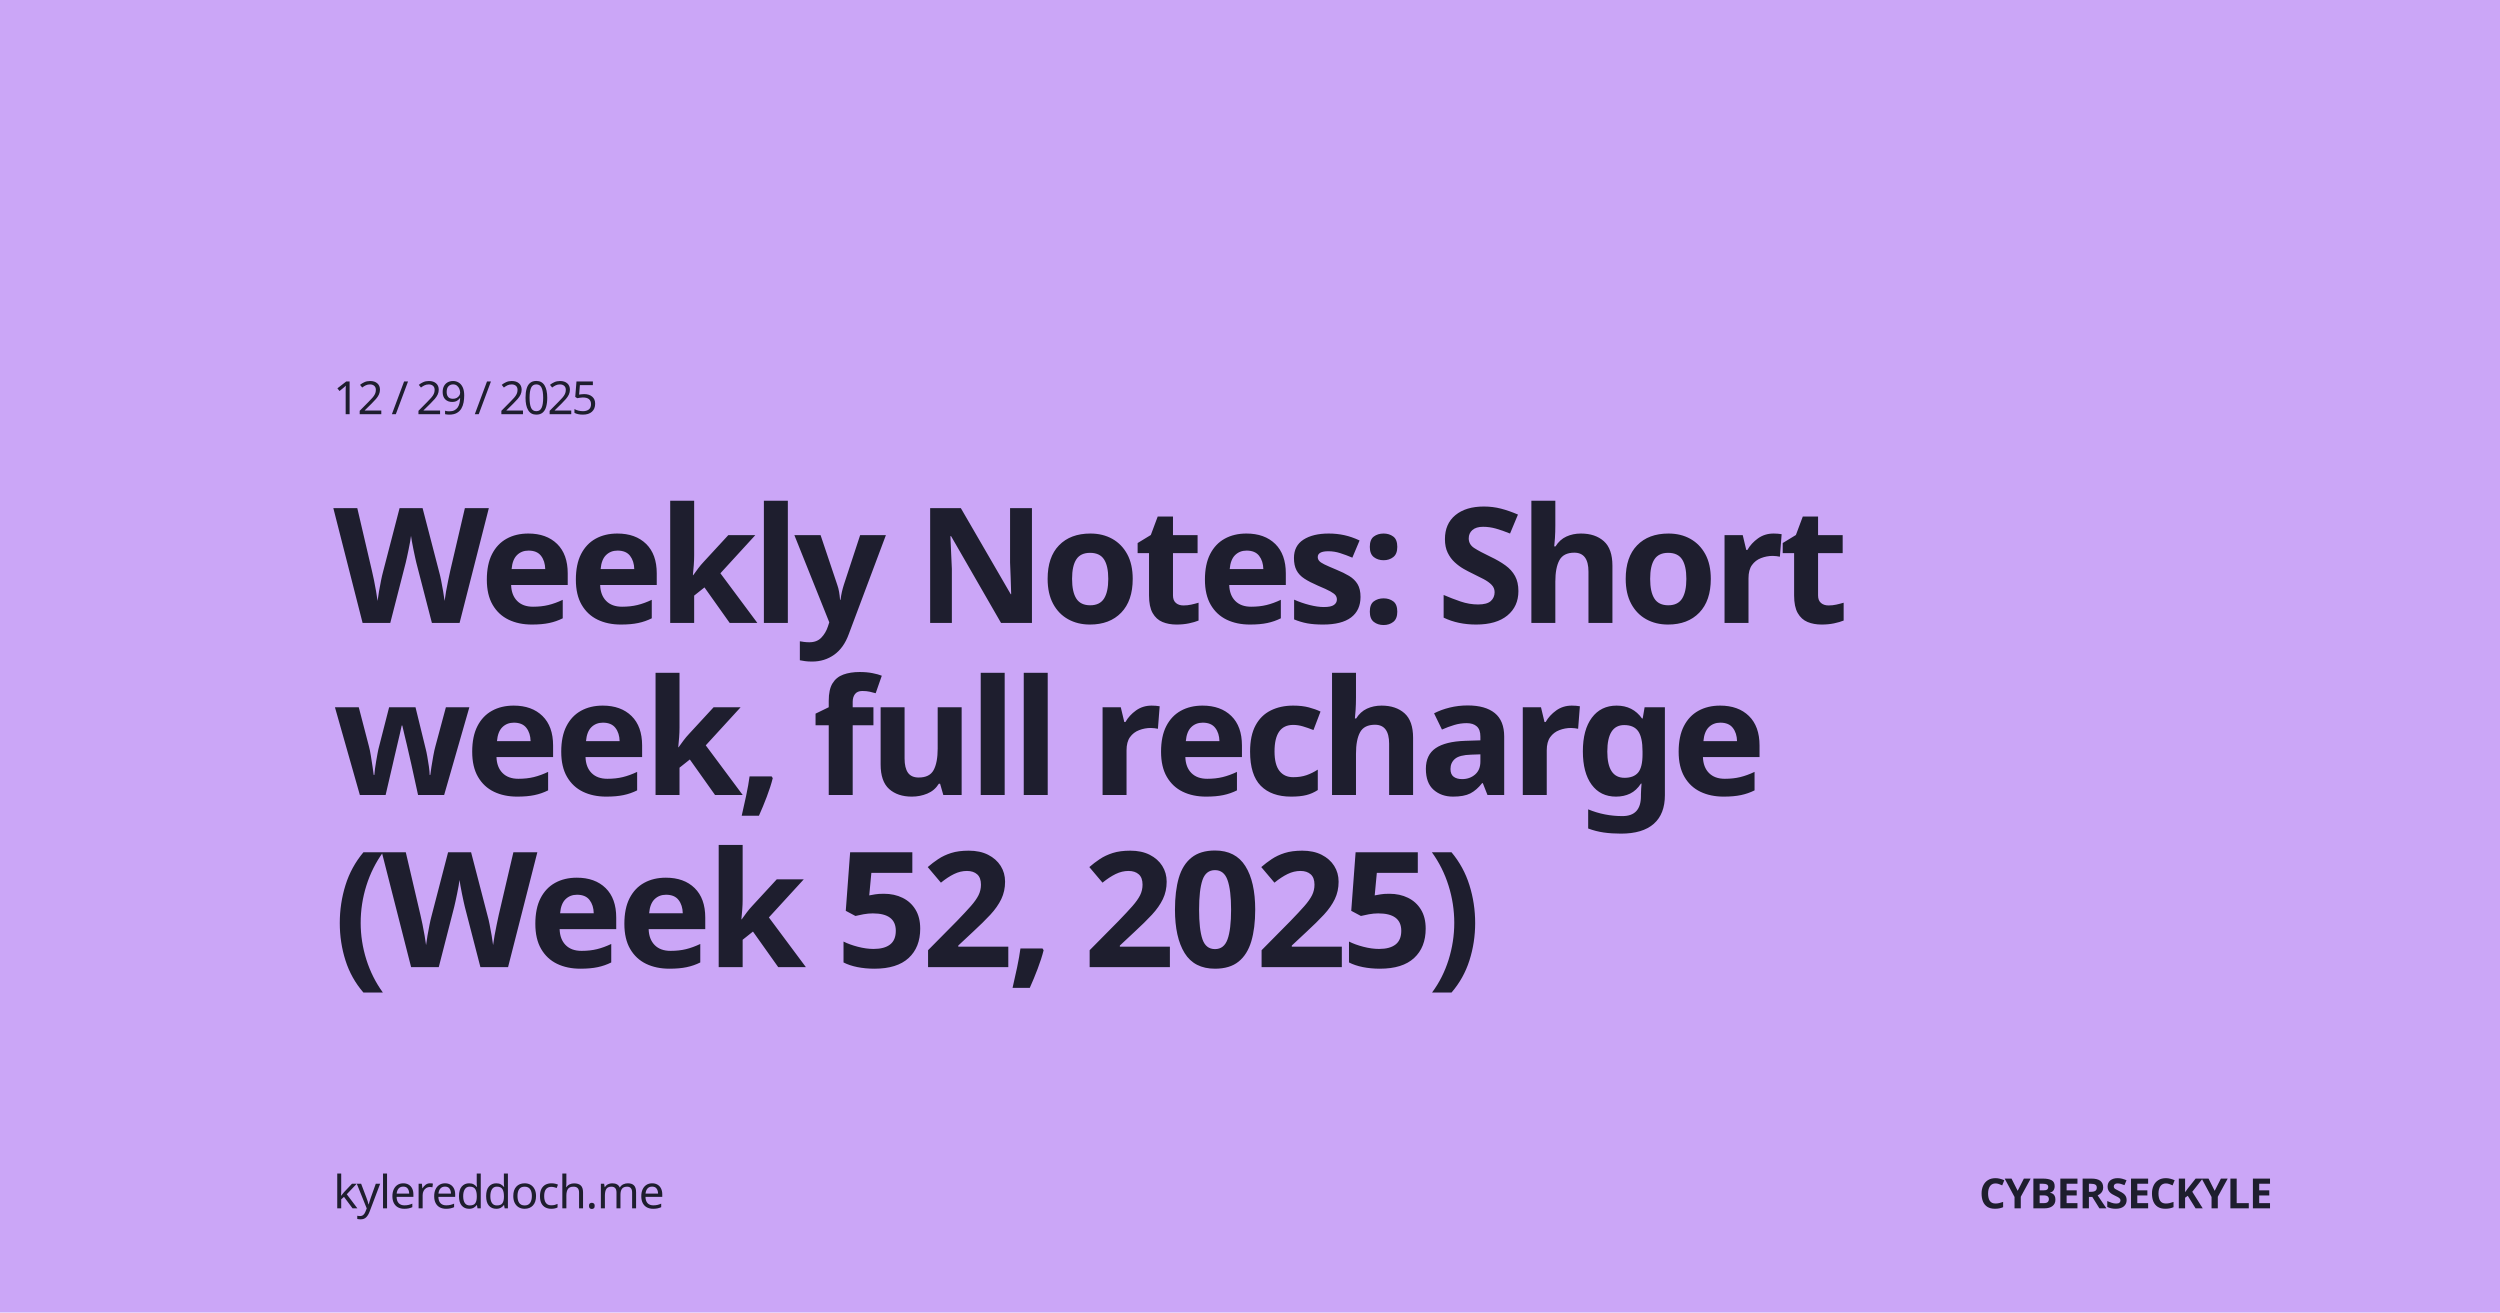
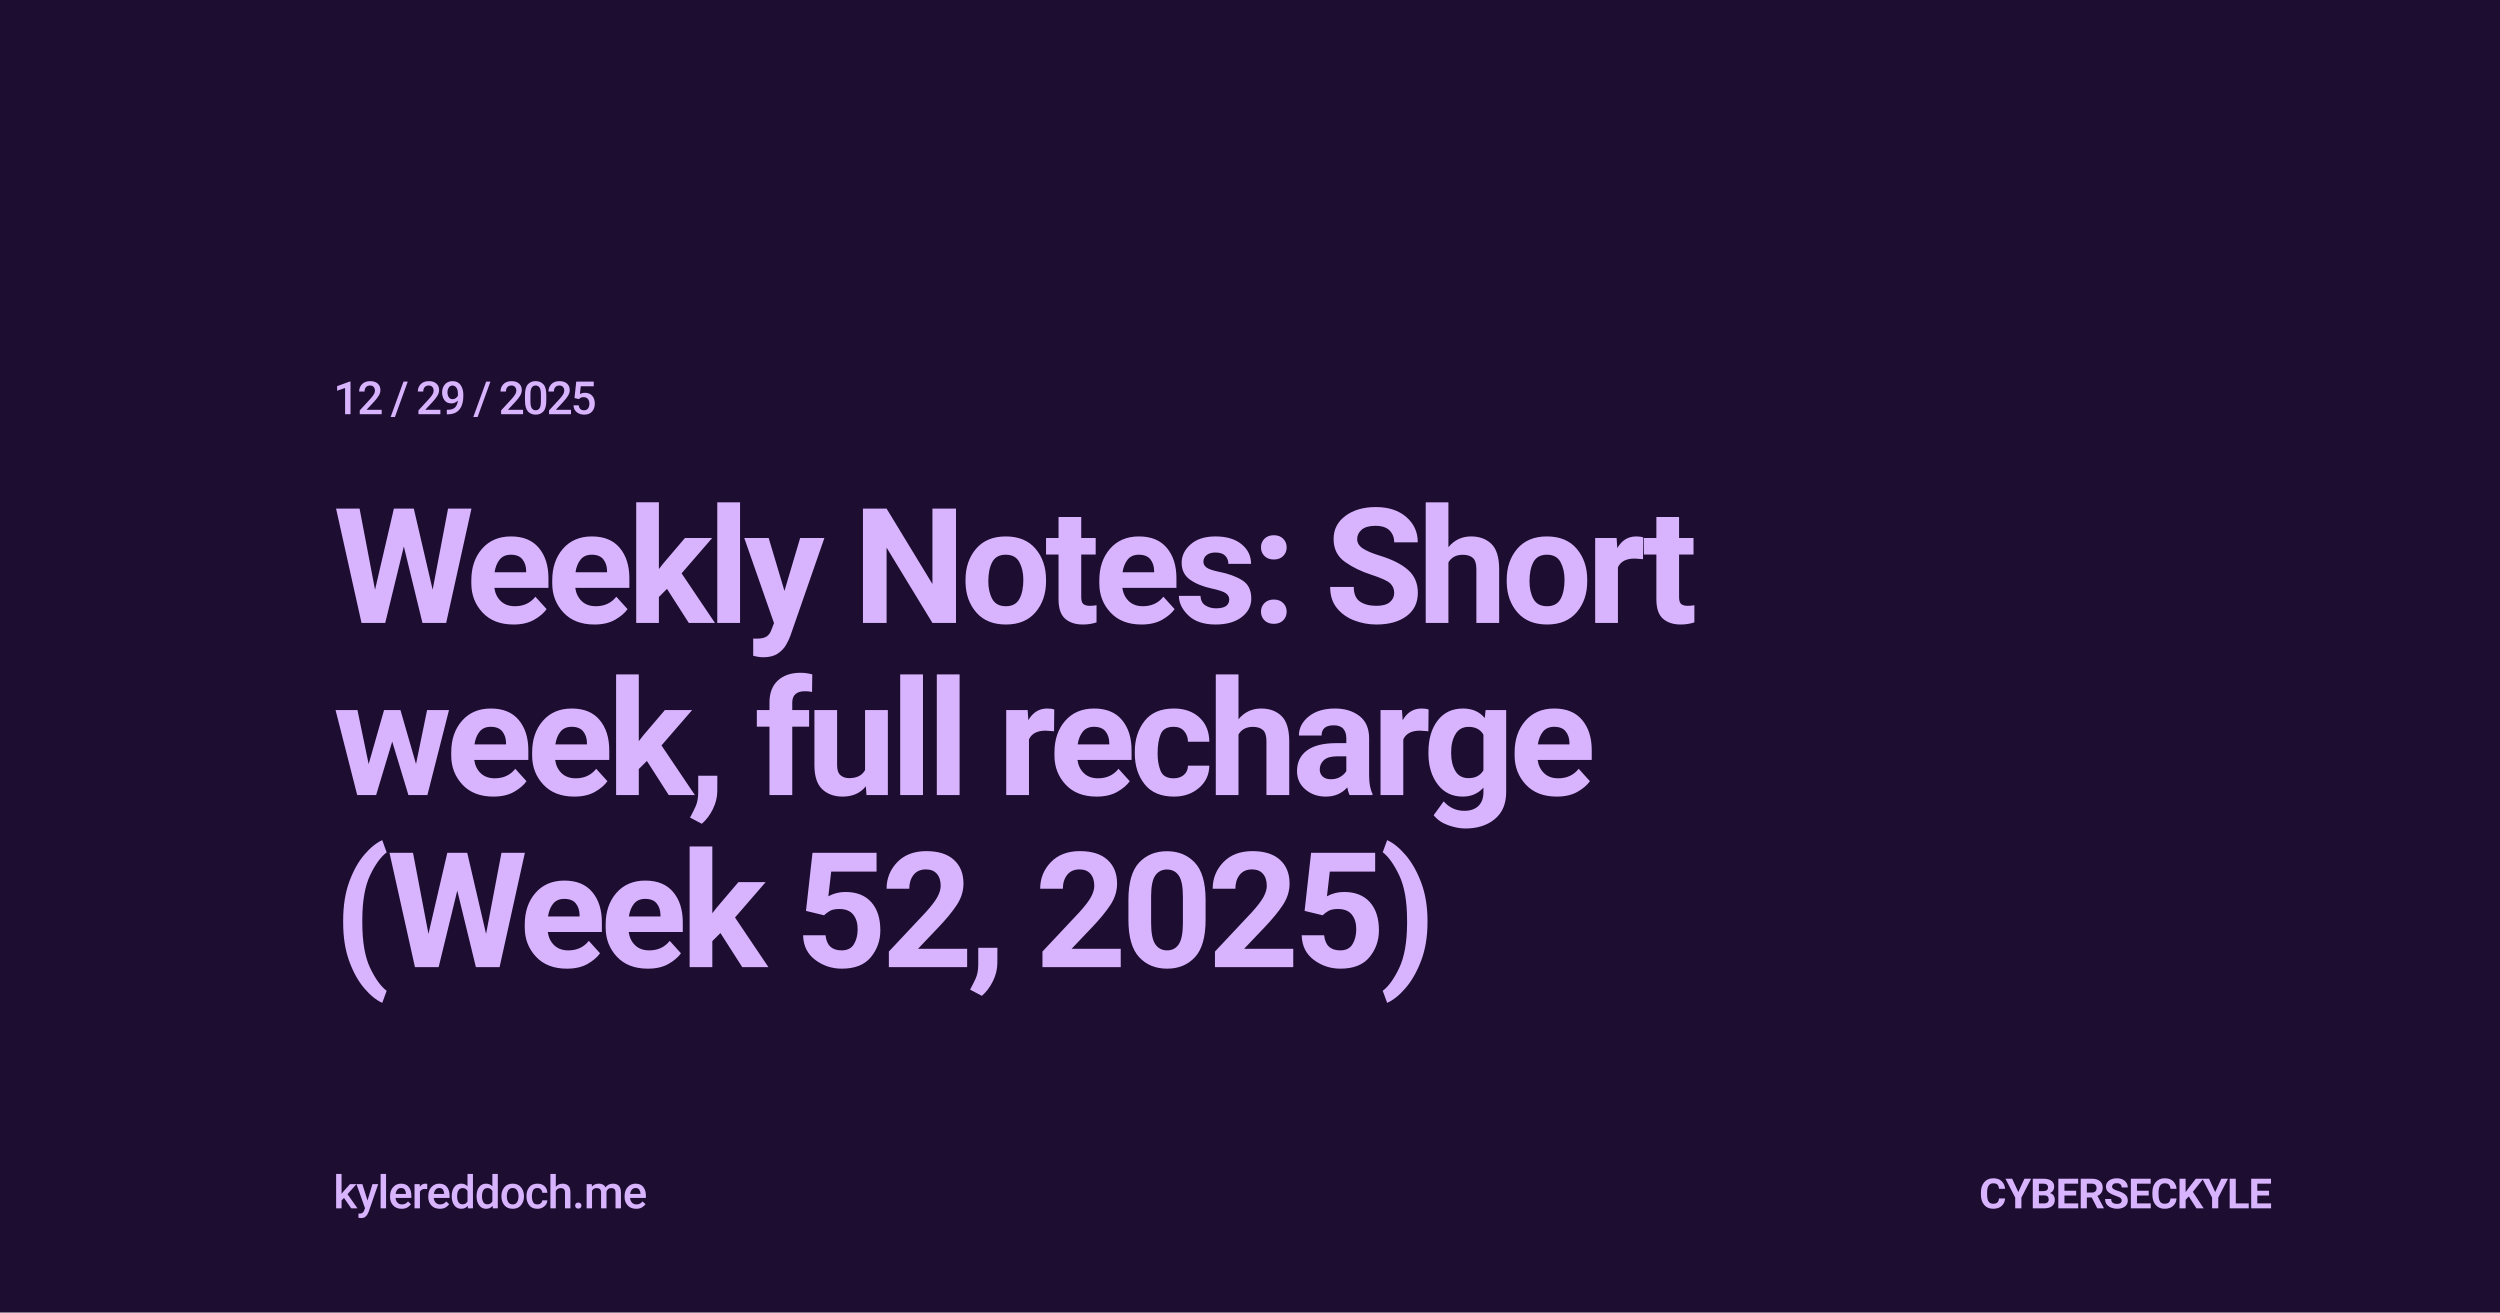
<svg xmlns="http://www.w3.org/2000/svg" width="1200" height="630" viewBox="0 0 1200 630" version="1.1">
-   <rect id="bg" width="100%" height="100%" opacity="1" fill="#cba6f7" />
-   <text font-family="'Atkinson Hyperlegible', Ubuntu, sans-serif" font-size="22" font-weight="500" fill="#1e1e2e" letter-spacing="-1">
+   <rect id="bg-base" width="100%" height="100%" opacity="1" fill="#0f0a1a" />
+   <rect id="bg-overlay" width="100%" height="100%" opacity="1" fill="rgb(88 28 135 / 0.2)" />
+   <text font-family="-apple-system, BlinkMacSystemFont, 'Segoe UI', Roboto, sans-serif, sans-serif" font-size="22" font-weight="500" fill="rgb(216 180 254)" letter-spacing="-1">
    <tspan x="160" y="198.807">
      12 / 29 / 2025
    </tspan>
  </text>
-   <text id="text" font-family="'Atkinson Hyperlegible', Ubuntu, sans-serif" font-size="77.193" font-weight="700" fill="#1e1e2e" letter-spacing="-2.89">
+   <text id="text" font-family="-apple-system, BlinkMacSystemFont, 'Segoe UI', Roboto, sans-serif, sans-serif" font-size="77.193" font-weight="700" fill="rgb(216 180 254)" letter-spacing="-2.89">
    <tspan x="160" y="299.018">
        Weekly Notes: Short
      </tspan>
    <tspan x="160" y="381.614">
        week, full recharge
      </tspan>
    <tspan x="160" y="464.211">
        (Week 52, 2025)
      </tspan>
  </text>
-   <text font-family="'Atkinson Hyperlegible', Ubuntu, sans-serif" font-size="22" font-weight="500" fill="#1e1e2e" letter-spacing="-0.5">
+   <text font-family="-apple-system, BlinkMacSystemFont, 'Segoe UI', Roboto, sans-serif, sans-serif" font-size="22" font-weight="500" fill="rgb(216 180 254)" letter-spacing="-0.5">
    <tspan x="160" y="580">kylereddoch.me</tspan>
  </text>
-   <text font-family="'Atkinson Hyperlegible', Ubuntu, sans-serif" font-size="20" font-weight="600" fill="#1e1e2e" letter-spacing="-0.5">
+   <text font-family="-apple-system, BlinkMacSystemFont, 'Segoe UI', Roboto, sans-serif, sans-serif" font-size="20" font-weight="600" fill="rgb(216 180 254)" letter-spacing="-0.5">
    <tspan x="950" y="580">CYBERSECKYLE</tspan>
  </text>
</svg>
